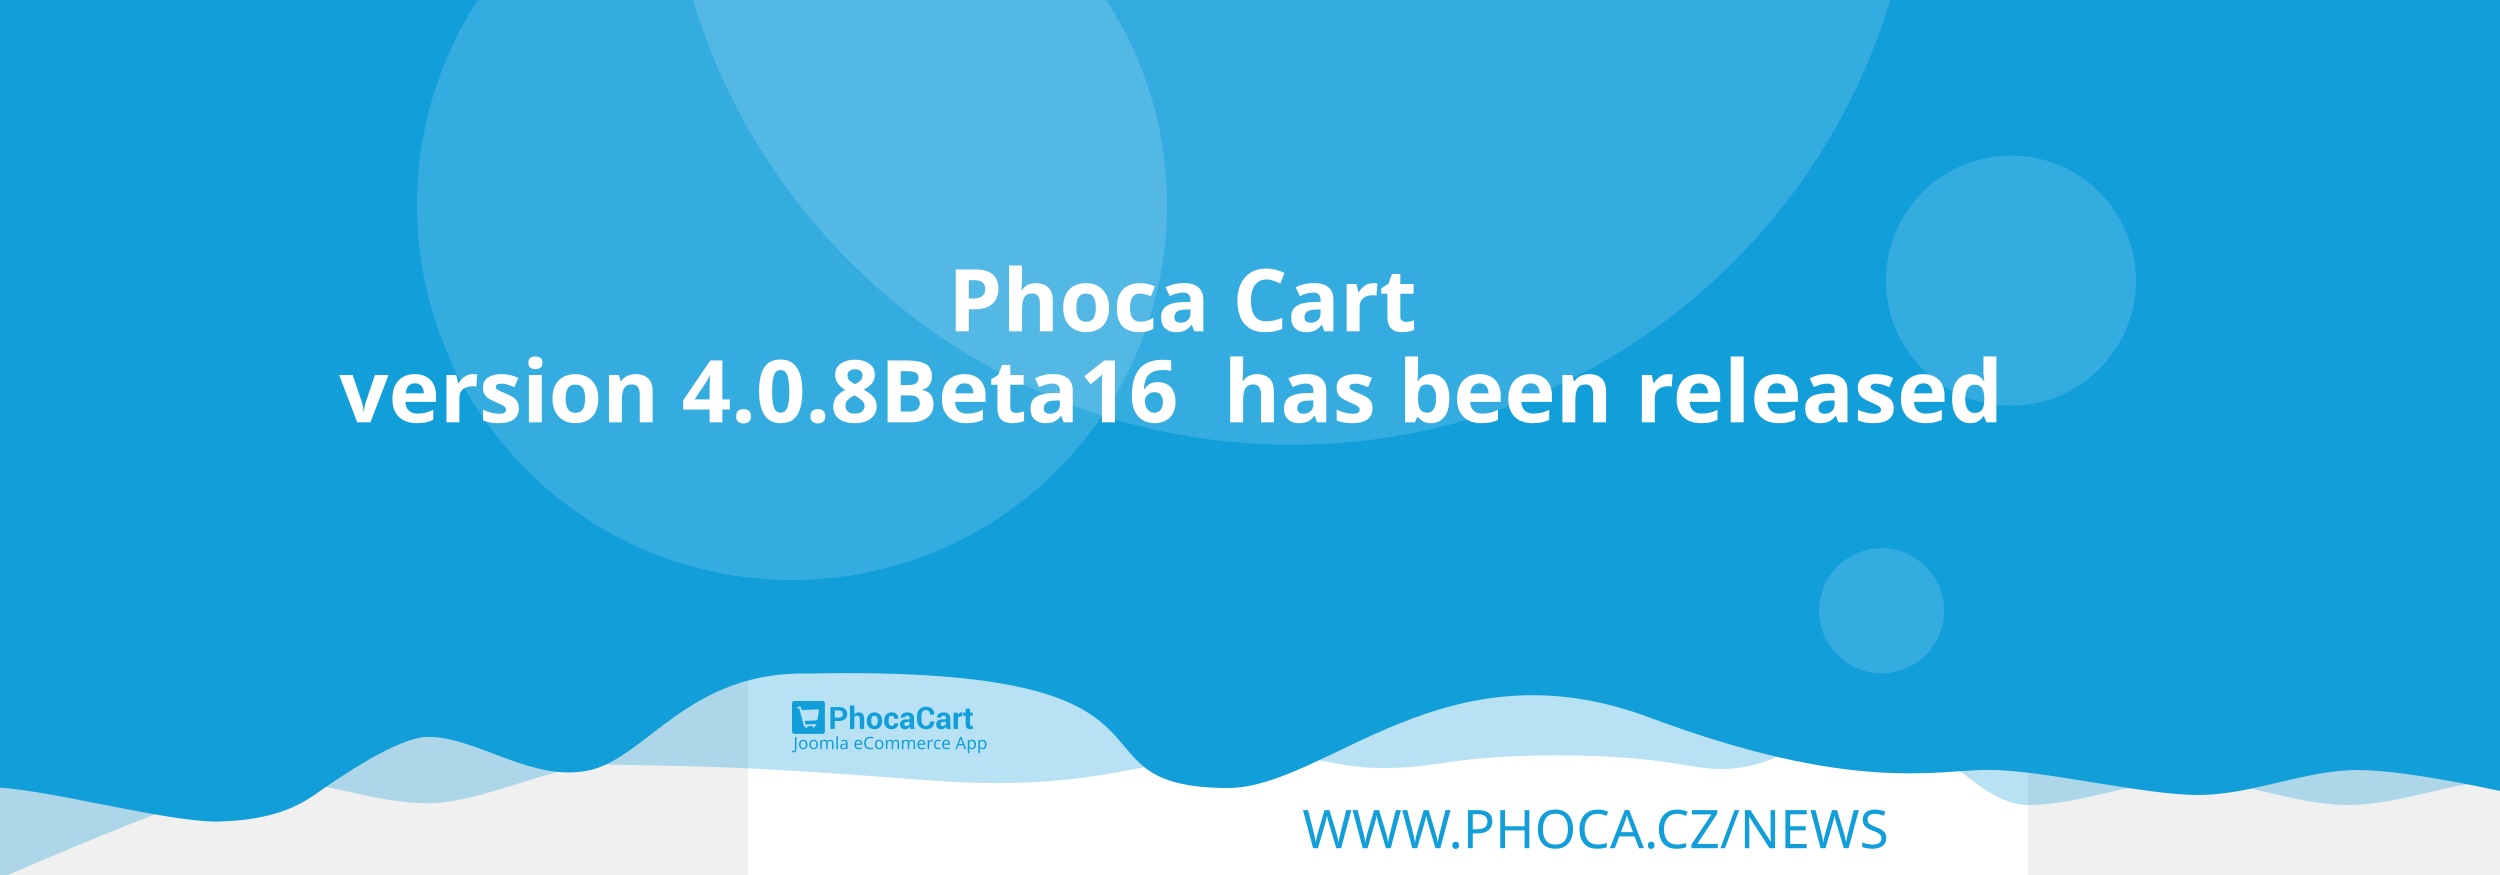
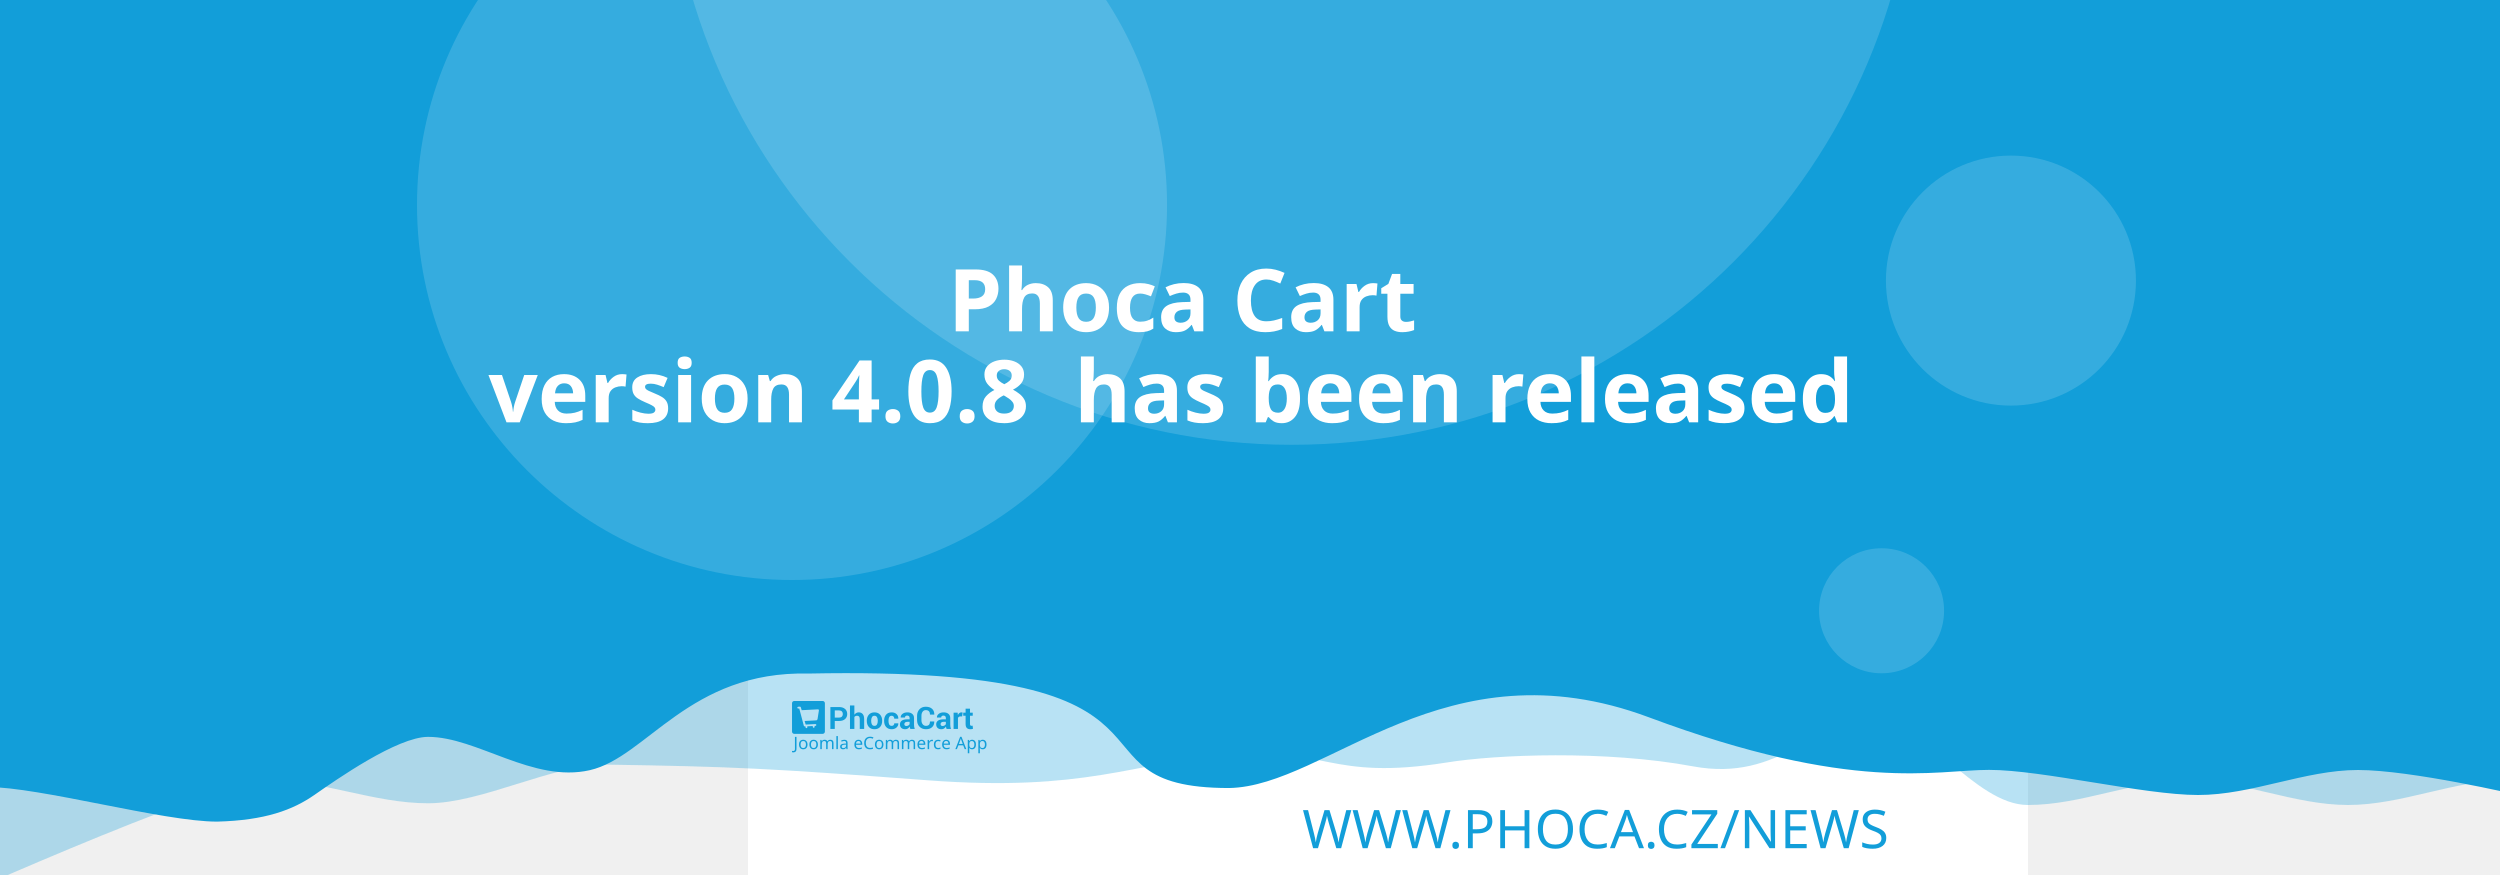
<svg xmlns="http://www.w3.org/2000/svg" width="1000" height="350" viewBox="0 0 1000 350" version="1.1" id="svg5">
  <defs id="defs2" />
  <g id="layer1">
    <path d="m 10.656,-65.038 a 6.384,6.384 0 0 0 -6.384,6.384 v 81.087 a 6.384,6.384 0 0 0 6.384,6.384 h 81.083 a 6.384,6.384 0 0 0 6.384,-6.384 v -81.087 a 6.384,6.384 0 0 0 -6.384,-6.384 z m 16.084,16.188 c 0.591,-0.033 1.134,0.125 1.642,0.482 0.508,0.359 0.842,0.809 1.006,1.355 l 2.415,8.308 46.517,-2.44 c 0.829,-0.043 1.521,0.245 2.074,0.86 0.55,0.606 0.769,1.334 0.636,2.174 l -3.898,24.937 c -0.138,0.736 -0.57,1.497 -1.288,2.273 -0.719,0.787 -1.656,1.211 -2.797,1.272 l -32.861,1.721 3.038,10.253 27.775,-1.455 c 0.726,-0.04 1.351,0.178 1.887,0.648 0.523,0.483 0.803,1.086 0.844,1.812 0.038,0.726 -0.178,1.352 -0.648,1.887 -0.483,0.525 -1.086,0.806 -1.812,0.844 l -2.597,0.137 0.137,2.593 c 0.038,0.729 -0.178,1.356 -0.661,1.879 -0.472,0.535 -1.071,0.819 -1.8,0.856 -0.726,0.038 -1.353,-0.178 -1.879,-0.661 -0.535,-0.472 -0.814,-1.073 -0.852,-1.8 l -0.137,-2.593 -15.573,0.81 0.133,2.597 c 0.038,0.729 -0.176,1.356 -0.648,1.879 -0.483,0.535 -1.086,0.818 -1.812,0.856 -0.726,0.04 -1.352,-0.178 -1.887,-0.661 -0.525,-0.472 -0.806,-1.073 -0.844,-1.8 l -0.137,-2.597 -1.608,0.083 c -0.623,0.033 -1.193,-0.112 -1.721,-0.428 -0.515,-0.317 -0.883,-0.632 -1.11,-0.931 l -0.287,-0.507 -13.05,-49.343 -2.805,0.146 c -0.696,0.038 -1.312,-0.181 -1.858,-0.661 -0.545,-0.472 -0.835,-1.069 -0.873,-1.795 -0.038,-0.729 0.186,-1.353 0.682,-1.879 0.493,-0.535 1.083,-0.818 1.779,-0.856 z" style="fill:#ffffff;stroke-width:1;paint-order:stroke fill markers" id="path400" />
    <rect style="opacity:1;fill:#ffffff;stroke-width:5;stroke-linejoin:round;paint-order:stroke fill markers" id="rect723" width="512" height="512" x="299.205" y="-162" />
    <path id="rect4460" style="opacity:0.3;fill:#129ed9;fill-opacity:1;stroke-width:5;stroke-linejoin:round;paint-order:stroke fill markers" d="M 43.205,-158 H 1067.205 v 480 c 0,0 -42.667,-10 -64,-10 -21.333,0 -42.408,10 -64,10 -21.592,0 -42.667,-10 -64,-10 -21.333,0 -42.408,10 -64,10 -21.592,0 -41.887,-34.701 -63.221,-34.701 -21.333,0 -35.645,25.795 -70.761,19.246 -35.116,-6.549 -78.862,-4.741 -98.515,-1.547 -47.289,7.533 -49.247,-6.724 -87.369,-3.311 -38.122,3.413 -56.921,15.193 -120.307,10.429 -63.387,-4.764 -76.988,-5.458 -128.724,-6.272 -21.333,0 -49.51,15.47 -71.103,15.47 -21.592,0 -42.667,-9.314 -64,-9.314 -21.333,0 -142.622,54.974 -142.622,54.974 z" />
    <path id="rect4460-5" style="fill:#129ed9;fill-opacity:1;stroke-width:5;stroke-linejoin:round;paint-order:stroke fill markers" d="M -16.795,-162 H 1007.205 v 480 c 0,0 -42.667,-10 -64,-10 -21.333,0 -42.408,10 -64,10 -21.592,0 -62.256,-10.048 -83.59,-10.048 -21.333,0 -54.449,9.448 -136.059,-21.03 -81.61,-30.478 -128.583,27.669 -167.971,28.291 -70.795,-0.042 -2.945,-49.095 -168.203,-45.791 -47.74,-1.123 -64.656,33.461 -87.469,38.651 -22.813,5.19 -45.091,-13.328 -64.676,-13.328 -12.358,0 -36.795,17.189 -45.417,23.186 -8.622,5.997 -19.64,10.226 -38.998,10.717 -21.592,0 -70.812,-13.859 -92.145,-13.859 -21.333,0 -11.473,3.211 -11.473,3.211 z" />
    <circle style="opacity:0.15;fill:#ffffff;fill-opacity:1;stroke-width:5;stroke-linejoin:round;paint-order:stroke fill markers" id="path8376" cx="516.67" cy="-72.081" r="250" />
    <text xml:space="preserve" style="font-style:normal;font-weight:normal;font-size:21.333px;line-height:1.25;font-family:sans-serif;fill:#129ed9;fill-opacity:1;stroke:none" x="783.247" y="339.277" id="text2910-3-7">
      <tspan id="tspan2908-6-5" x="783.247" y="339.277" style="font-style:normal;font-variant:normal;font-weight:300;font-stretch:normal;font-size:21.333px;font-family:Montserrat;-inkscape-font-specification:'Montserrat Light';text-align:end;text-anchor:end;fill:#129ed9;fill-opacity:1">WWW.PHOCA.CZ/NEWS</tspan>
    </text>
    <text xml:space="preserve" style="font-style:normal;font-variant:normal;font-weight:600;font-stretch:normal;font-size:34.667px;line-height:1.05;font-family:Rubik;-inkscape-font-specification:'Rubik Semi-Bold';fill:#ffffff;fill-opacity:1;stroke:none" x="500" y="96.133" id="text11252">
      <tspan x="500" y="96.133" id="tspan403" style="text-align:center;text-anchor:middle" />
      <tspan x="500" y="132.533" style="font-size:34.667px;text-align:center;text-anchor:middle" id="tspan444"> Phoca Cart</tspan>
-       <tspan x="500" y="168.933" id="tspan2906" style="font-size:34.667px;text-align:center;text-anchor:middle">version 4.0.8Beta16
+       <tspan x="500" y="168.933" id="tspan2906" style="font-size:34.667px;text-align:center;text-anchor:middle">version 4.0.8
 has been released</tspan>
      <tspan x="500" y="205.333" id="tspan1994" style="font-size:34.667px" />
    </text>
    <circle style="opacity:0.15;fill:#ffffff;fill-opacity:1;stroke-width:5;stroke-linejoin:round;paint-order:stroke fill markers" id="path8376-9" cx="316.809" cy="82" r="150" />
    <circle style="opacity:0.15;fill:#ffffff;fill-opacity:1;stroke-width:5;stroke-linejoin:round;paint-order:stroke fill markers" id="path8376-6" cx="402.909" cy="-161.883" r="75" />
    <circle style="opacity:0.15;fill:#ffffff;fill-opacity:1;stroke-width:5;stroke-linejoin:round;paint-order:stroke fill markers" id="path8376-6-2" cx="804.374" cy="112.238" r="50" />
    <g id="g8950" transform="matrix(0.298069,0,0,0.298069,406.5401,173.2596)" style="fill:#129ed9;fill-opacity:1;stroke-width:3.355">
      <g id="g895" transform="translate(-301.0409,359.4151)" style="fill:#129ed9;fill-opacity:1;stroke-width:3.355">
        <g transform="matrix(1.3333,0,0,-1.3333,-75.59,850.15)" fill="#ffffff" image-rendering="optimizeQuality" id="g280" style="clip-rule:evenodd;fill:#129ed9;fill-opacity:1;stroke-width:8.934;shape-rendering:geometricPrecision">
          <path d="m 99.728,617.49 v -7.994 h -4.423 v 22.031 h 8.784 c 2.532,0 4.527,-0.646 5.979,-1.937 1.452,-1.291 2.181,-2.99 2.181,-5.097 0,-2.107 -0.729,-3.801 -2.181,-5.082 -1.452,-1.281 -3.446,-1.921 -5.979,-1.921 z m 0,3.408 h 4.361 c 1.23,0 2.165,0.336 2.801,1.002 0.635,0.671 0.951,1.523 0.951,2.561 0,1.059 -0.315,1.932 -0.946,2.623 -0.63,0.687 -1.566,1.033 -2.806,1.033 H 99.728 Z" id="path262" style="fill:#129ed9;fill-opacity:1;stroke-width:3.355" />
          <path d="m 119.45,623.79 c 0.517,0.749 1.147,1.327 1.891,1.746 0.749,0.418 1.576,0.63 2.485,0.63 1.705,0 3.043,-0.568 4.02,-1.704 0.971,-1.131 1.457,-2.887 1.457,-5.252 v -9.714 h -4.418 v 9.76 c 0,1.276 -0.227,2.174 -0.677,2.706 -0.445,0.532 -1.116,0.795 -2.005,0.795 -0.605,0 -1.137,-0.108 -1.602,-0.325 -0.465,-0.217 -0.847,-0.522 -1.152,-0.919 v -12.017 h -4.418 v 23.611 h 4.418 z" id="path264" style="fill:#129ed9;fill-opacity:1;stroke-width:3.355" />
          <path d="m 131.96,617.83 c 0,2.438 0.682,4.436 2.046,5.996 1.359,1.554 3.25,2.334 5.663,2.334 2.418,0 4.315,-0.774 5.689,-2.329 1.375,-1.549 2.062,-3.553 2.062,-6.001 v -0.32 c 0,-2.458 -0.687,-4.462 -2.051,-6.011 -1.369,-1.544 -3.261,-2.319 -5.674,-2.319 -2.418,0 -4.315,0.775 -5.684,2.319 -1.364,1.549 -2.051,3.553 -2.051,6.011 z m 4.408,-0.31 c 0,-1.487 0.264,-2.68 0.785,-3.584 0.527,-0.899 1.375,-1.348 2.542,-1.348 1.142,0 1.979,0.454 2.506,1.358 0.532,0.904 0.796,2.097 0.796,3.574 v 0.315 c 0,1.446 -0.269,2.629 -0.801,3.542 -0.537,0.914 -1.38,1.374 -2.527,1.374 -1.142,0 -1.979,-0.46 -2.506,-1.379 -0.532,-0.919 -0.796,-2.102 -0.796,-3.537 z" id="path266" style="fill:#129ed9;fill-opacity:1;stroke-width:3.355" />
          <path d="m 157.01,612.59 c 0.79,0 1.421,0.227 1.891,0.682 0.475,0.454 0.713,1.064 0.713,1.828 h 4.015 l 0.041,-0.093 c 0.041,-1.653 -0.579,-3.037 -1.871,-4.152 -1.287,-1.116 -2.883,-1.673 -4.79,-1.673 -2.439,0 -4.325,0.769 -5.648,2.314 -1.318,1.544 -1.979,3.522 -1.979,5.944 v 0.449 c 0,2.412 0.656,4.395 1.974,5.944 1.317,1.554 3.198,2.329 5.638,2.329 2.02,0 3.648,-0.573 4.883,-1.725 1.235,-1.151 1.835,-2.664 1.793,-4.539 l -0.031,-0.088 h -4.026 c 0,0.842 -0.233,1.544 -0.698,2.107 -0.46,0.558 -1.101,0.837 -1.922,0.837 -1.168,0 -1.995,-0.454 -2.475,-1.358 -0.476,-0.904 -0.718,-2.071 -0.718,-3.496 v -0.454 c 0,-1.456 0.243,-2.628 0.718,-3.522 0.48,-0.888 1.312,-1.332 2.491,-1.332" id="path268" style="fill:#129ed9;fill-opacity:1;stroke-width:3.355" />
          <path d="m 175.8,609.49 c -0.165,0.372 -0.305,0.764 -0.419,1.183 -0.119,0.413 -0.202,0.837 -0.248,1.27 -0.455,-0.8 -1.054,-1.456 -1.798,-1.978 -0.739,-0.521 -1.628,-0.785 -2.656,-0.785 -1.715,0 -3.038,0.439 -3.963,1.322 -0.93,0.883 -1.395,2.086 -1.395,3.604 0,1.606 0.62,2.845 1.855,3.729 1.235,0.883 3.038,1.322 5.41,1.322 h 2.47 v 1.301 c 0,0.785 -0.207,1.394 -0.62,1.828 -0.413,0.434 -1.023,0.651 -1.834,0.651 -0.713,0 -1.266,-0.175 -1.653,-0.522 -0.393,-0.346 -0.584,-0.826 -0.584,-1.446 l -4.268,0.016 -0.016,0.093 c -0.072,1.379 0.527,2.572 1.798,3.579 1.271,1.002 2.946,1.503 5.013,1.503 1.958,0 3.545,-0.496 4.769,-1.492 1.22,-0.992 1.829,-2.406 1.829,-4.24 v -6.76 c 0,-0.769 0.062,-1.492 0.176,-2.164 0.119,-0.676 0.299,-1.348 0.553,-2.014 z m -4.046,2.943 c 0.78,0 1.468,0.191 2.077,0.574 0.605,0.382 1.013,0.826 1.225,1.332 v 2.308 h -2.47 c -0.935,0 -1.648,-0.232 -2.134,-0.702 -0.481,-0.47 -0.724,-1.033 -0.724,-1.699 0,-0.542 0.181,-0.981 0.542,-1.312 0.367,-0.336 0.858,-0.501 1.483,-0.501" id="path270" style="fill:#129ed9;fill-opacity:1;stroke-width:3.355" />
          <path d="m 199.84,617.01 0.031,-0.088 c 0.041,-2.37 -0.682,-4.25 -2.17,-5.645 -1.488,-1.394 -3.555,-2.091 -6.201,-2.091 -2.656,0 -4.811,0.852 -6.464,2.556 -1.653,1.704 -2.486,3.894 -2.486,6.579 v 4.369 c 0,2.67 0.812,4.86 2.424,6.574 1.617,1.715 3.715,2.572 6.299,2.572 2.723,0 4.852,-0.697 6.386,-2.097 1.535,-1.399 2.284,-3.305 2.243,-5.717 l -0.031,-0.088 h -4.299 c 0,1.451 -0.346,2.561 -1.044,3.336 -0.698,0.769 -1.783,1.157 -3.255,1.157 -1.323,0 -2.372,-0.537 -3.147,-1.606 -0.78,-1.074 -1.168,-2.438 -1.168,-4.1 v -4.39 c 0,-1.683 0.408,-3.057 1.225,-4.131 0.822,-1.069 1.922,-1.606 3.317,-1.606 1.38,0 2.403,0.372 3.064,1.11 0.661,0.744 0.992,1.844 0.992,3.305 z" id="path272" style="fill:#129ed9;fill-opacity:1;stroke-width:3.355" />
          <path d="m 212.27,609.49 c -0.165,0.372 -0.305,0.764 -0.419,1.183 -0.119,0.413 -0.202,0.837 -0.248,1.27 -0.455,-0.8 -1.054,-1.456 -1.798,-1.978 -0.739,-0.521 -1.628,-0.785 -2.656,-0.785 -1.716,0 -3.038,0.439 -3.963,1.322 -0.93,0.883 -1.395,2.086 -1.395,3.604 0,1.606 0.62,2.845 1.855,3.729 1.235,0.883 3.039,1.322 5.41,1.322 h 2.47 v 1.301 c 0,0.785 -0.207,1.394 -0.62,1.828 -0.413,0.434 -1.023,0.651 -1.834,0.651 -0.713,0 -1.266,-0.175 -1.654,-0.522 -0.393,-0.346 -0.584,-0.826 -0.584,-1.446 l -4.268,0.016 -0.016,0.093 c -0.072,1.379 0.527,2.572 1.798,3.579 1.271,1.002 2.945,1.503 5.013,1.503 1.958,0 3.545,-0.496 4.769,-1.492 1.22,-0.992 1.829,-2.406 1.829,-4.24 v -6.76 c 0,-0.769 0.062,-1.492 0.176,-2.164 0.119,-0.676 0.3,-1.348 0.553,-2.014 z m -4.046,2.943 c 0.78,0 1.468,0.191 2.077,0.574 0.605,0.382 1.013,0.826 1.224,1.332 v 2.308 h -2.47 c -0.935,0 -1.649,-0.232 -2.134,-0.702 -0.481,-0.47 -0.723,-1.033 -0.723,-1.699 0,-0.542 0.181,-0.981 0.542,-1.312 0.367,-0.336 0.858,-0.501 1.483,-0.501" id="path274" style="fill:#129ed9;fill-opacity:1;stroke-width:3.355" />
          <path d="m 227.92,622.06 -1.617,0.046 c -0.656,0 -1.199,-0.134 -1.623,-0.408 -0.423,-0.274 -0.744,-0.656 -0.966,-1.152 v -11.052 h -4.408 v 16.36 h 4.103 l 0.196,-2.422 c 0.382,0.857 0.883,1.528 1.494,2.009 0.61,0.48 1.312,0.723 2.108,0.723 0.223,0 0.429,-0.015 0.615,-0.052 0.186,-0.036 0.377,-0.077 0.568,-0.129 z" id="path276" style="fill:#129ed9;fill-opacity:1;stroke-width:3.355" />
          <path d="m 235.83,629.86 v -4.007 h 2.754 v -3.099 H 235.83 v -8.33 c 0,-0.635 0.129,-1.09 0.393,-1.363 0.263,-0.274 0.615,-0.408 1.059,-0.408 0.232,0 0.434,0.01 0.599,0.036 0.166,0.026 0.362,0.072 0.579,0.129 l 0.383,-3.181 c -0.445,-0.155 -0.878,-0.268 -1.302,-0.341 -0.424,-0.078 -0.884,-0.114 -1.38,-0.114 -1.524,0 -2.697,0.418 -3.519,1.255 -0.822,0.837 -1.235,2.159 -1.235,3.977 v 8.34 h -2.392 v 3.099 h 2.392 v 4.007 z" id="path278" style="fill:#129ed9;fill-opacity:1;stroke-width:3.355" />
        </g>
        <g fill="#ffffff" fill-rule="evenodd" image-rendering="optimizeQuality" stroke-width="1.934" aria-label="Joomla eCommerce App" id="g318" style="clip-rule:evenodd;fill:#129ed9;fill-opacity:1;shape-rendering:geometricPrecision">
          <path d="M 1.704,69 Q 1.151,69 0.736,68.908 0.321,68.839 -0.002,68.7 v -1.752 q 0.369,0.092 0.784,0.161 0.415,0.069 0.876,0.069 0.576,0 1.083,-0.231 0.53,-0.231 0.853,-0.807 0.323,-0.576 0.323,-1.614 v -16.368 h 2.075 v 16.206 q 0,2.374 -1.176,3.504 -1.176,1.13 -3.112,1.13 z" id="path282" style="fill:#129ed9;fill-opacity:1;stroke-width:1.934" />
          <path d="m 20.792,58.419 q 0,3.066 -1.568,4.749 -1.545,1.683 -4.196,1.683 -1.637,0 -2.928,-0.738 -1.268,-0.761 -2.006,-2.19 -0.738,-1.452 -0.738,-3.504 0,-3.066 1.545,-4.726 1.545,-1.66 4.196,-1.66 1.683,0 2.951,0.761 1.291,0.738 2.006,2.167 0.738,1.406 0.738,3.458 z m -9.336,0 q 0,2.19 0.853,3.481 0.876,1.268 2.766,1.268 1.867,0 2.743,-1.268 0.876,-1.291 0.876,-3.481 0,-2.19 -0.876,-3.435 -0.876,-1.245 -2.766,-1.245 -1.89,0 -2.743,1.245 -0.853,1.245 -0.853,3.435 z" id="path284" style="fill:#129ed9;fill-opacity:1;stroke-width:1.934" />
          <path d="m 34.739,58.419 q 0,3.066 -1.568,4.749 -1.545,1.683 -4.196,1.683 -1.637,0 -2.928,-0.738 -1.268,-0.761 -2.006,-2.19 -0.738,-1.452 -0.738,-3.504 0,-3.066 1.545,-4.726 1.545,-1.66 4.196,-1.66 1.683,0 2.951,0.761 1.291,0.738 2.006,2.167 0.738,1.406 0.738,3.458 z m -9.336,0 q 0,2.19 0.853,3.481 0.876,1.268 2.766,1.268 1.867,0 2.743,-1.268 0.876,-1.291 0.876,-3.481 0,-2.19 -0.876,-3.435 -0.876,-1.245 -2.766,-1.245 -1.89,0 -2.743,1.245 -0.853,1.245 -0.853,3.435 z" id="path286" style="fill:#129ed9;fill-opacity:1;stroke-width:1.934" />
          <path d="m 51.499,52.033 q 2.098,0 3.135,1.083 1.037,1.06 1.037,3.458 V 64.62 H 53.666 v -7.953 q 0,-2.928 -2.513,-2.928 -1.798,0 -2.582,1.037 -0.761,1.037 -0.761,3.02 V 64.62 h -2.006 v -7.953 q 0,-2.928 -2.536,-2.928 -1.867,0 -2.582,1.153 -0.715,1.153 -0.715,3.32 v 6.409 h -2.029 v -12.356 h 1.637 l 0.3,1.683 h 0.115 q 0.576,-0.968 1.545,-1.429 0.991,-0.484 2.098,-0.484 2.905,0 3.781,2.075 h 0.115 q 0.622,-1.06 1.683,-1.568 1.083,-0.507 2.282,-0.507 z" id="path288" style="fill:#129ed9;fill-opacity:1;stroke-width:1.934" />
          <path d="M 61.527,64.62 H 59.498 V 47.1 h 2.029 z" id="path290" style="fill:#129ed9;fill-opacity:1;stroke-width:1.934" />
          <path d="m 70.126,52.056 q 2.259,0 3.343,0.991 1.083,0.991 1.083,3.158 v 8.414 h -1.475 l -0.392,-1.752 h -0.092 q -0.807,1.014 -1.706,1.498 -0.876,0.484 -2.444,0.484 -1.683,0 -2.789,-0.876 -1.107,-0.899 -1.107,-2.789 0,-1.844 1.452,-2.836 1.452,-1.014 4.472,-1.107 l 2.098,-0.069 v -0.738 q 0,-1.545 -0.669,-2.144 -0.669,-0.599 -1.89,-0.599 -0.968,0 -1.844,0.3 -0.876,0.277 -1.637,0.645 l -0.622,-1.522 q 0.807,-0.438 1.913,-0.738 1.107,-0.323 2.305,-0.323 z m 0.599,6.593 q -2.305,0.092 -3.204,0.738 -0.876,0.645 -0.876,1.821 0,1.037 0.622,1.522 0.645,0.484 1.637,0.484 1.568,0 2.605,-0.853 1.037,-0.876 1.037,-2.674 v -1.107 z" id="path292" style="fill:#129ed9;fill-opacity:1;stroke-width:1.934" />
          <path d="m 89.144,52.033 q 1.591,0 2.72,0.692 1.153,0.692 1.752,1.96 0.622,1.245 0.622,2.928 v 1.222 h -8.46 q 0.046,2.098 1.06,3.204 1.037,1.083 2.882,1.083 1.176,0 2.075,-0.207 0.922,-0.231 1.89,-0.645 v 1.775 q -0.945,0.415 -1.867,0.599 -0.922,0.207 -2.19,0.207 -1.752,0 -3.112,-0.715 -1.337,-0.715 -2.098,-2.121 -0.738,-1.429 -0.738,-3.481 0,-2.029 0.669,-3.481 0.692,-1.452 1.913,-2.236 1.245,-0.784 2.882,-0.784 z m -0.023,1.66 q -1.452,0 -2.305,0.945 -0.83,0.922 -0.991,2.582 h 6.293 q -0.023,-1.568 -0.738,-2.536 -0.715,-0.991 -2.259,-0.991 z" id="path294" style="fill:#129ed9;fill-opacity:1;stroke-width:1.934" />
          <path d="m 104.71,49.751 q -2.651,0 -4.173,1.775 -1.522,1.775 -1.522,4.864 0,3.066 1.406,4.864 1.429,1.775 4.265,1.775 1.083,0 2.052,-0.184 0.968,-0.184 1.89,-0.461 v 1.798 q -0.922,0.346 -1.913,0.507 -0.968,0.161 -2.328,0.161 -2.513,0 -4.196,-1.037 -1.683,-1.037 -2.536,-2.951 -0.83,-1.913 -0.83,-4.495 0,-2.49 0.899,-4.38 0.922,-1.913 2.697,-2.974 1.775,-1.083 4.311,-1.083 2.605,0 4.541,0.968 l -0.83,1.752 q -0.761,-0.346 -1.706,-0.622 -0.922,-0.277 -2.029,-0.277 z" id="path296" style="fill:#129ed9;fill-opacity:1;stroke-width:1.934" />
          <path d="m 122.69,58.419 q 0,3.066 -1.568,4.749 -1.545,1.683 -4.196,1.683 -1.637,0 -2.928,-0.738 -1.268,-0.761 -2.006,-2.19 -0.738,-1.452 -0.738,-3.504 0,-3.066 1.545,-4.726 1.545,-1.66 4.196,-1.66 1.683,0 2.951,0.761 1.291,0.738 2.006,2.167 0.738,1.406 0.738,3.458 z m -9.336,0 q 0,2.19 0.853,3.481 0.876,1.268 2.766,1.268 1.867,0 2.743,-1.268 0.876,-1.291 0.876,-3.481 0,-2.19 -0.876,-3.435 -0.876,-1.245 -2.766,-1.245 -1.89,0 -2.743,1.245 -0.853,1.245 -0.853,3.435 z" id="path298" style="fill:#129ed9;fill-opacity:1;stroke-width:1.934" />
          <path d="m 139.45,52.033 q 2.098,0 3.135,1.083 1.037,1.06 1.037,3.458 V 64.62 h -2.006 v -7.953 q 0,-2.928 -2.513,-2.928 -1.798,0 -2.582,1.037 -0.761,1.037 -0.761,3.02 V 64.62 h -2.006 v -7.953 q 0,-2.928 -2.536,-2.928 -1.867,0 -2.582,1.153 -0.715,1.153 -0.715,3.32 v 6.409 h -2.029 v -12.356 h 1.637 l 0.3,1.683 h 0.115 q 0.576,-0.968 1.545,-1.429 0.991,-0.484 2.098,-0.484 2.905,0 3.781,2.075 h 0.115 q 0.622,-1.06 1.683,-1.568 1.083,-0.507 2.282,-0.507 z" id="path300" style="fill:#129ed9;fill-opacity:1;stroke-width:1.934" />
          <path d="m 161,52.033 q 2.098,0 3.135,1.083 1.037,1.06 1.037,3.458 V 64.62 h -2.006 v -7.953 q 0,-2.928 -2.513,-2.928 -1.798,0 -2.582,1.037 -0.761,1.037 -0.761,3.02 V 64.62 h -2.006 v -7.953 q 0,-2.928 -2.536,-2.928 -1.867,0 -2.582,1.153 -0.715,1.153 -0.715,3.32 v 6.409 h -2.029 v -12.356 h 1.637 l 0.3,1.683 h 0.115 q 0.576,-0.968 1.545,-1.429 0.991,-0.484 2.098,-0.484 2.905,0 3.781,2.075 h 0.115 q 0.622,-1.06 1.683,-1.568 1.083,-0.507 2.282,-0.507 z" id="path302" style="fill:#129ed9;fill-opacity:1;stroke-width:1.934" />
          <path d="m 173.77,52.033 q 1.591,0 2.72,0.692 1.153,0.692 1.752,1.96 0.622,1.245 0.622,2.928 v 1.222 h -8.46 q 0.046,2.098 1.06,3.204 1.037,1.083 2.882,1.083 1.176,0 2.075,-0.207 0.922,-0.231 1.89,-0.645 v 1.775 q -0.945,0.415 -1.867,0.599 -0.922,0.207 -2.19,0.207 -1.752,0 -3.112,-0.715 -1.337,-0.715 -2.098,-2.121 -0.738,-1.429 -0.738,-3.481 0,-2.029 0.669,-3.481 0.692,-1.452 1.913,-2.236 1.245,-0.784 2.882,-0.784 z m -0.023,1.66 q -1.452,0 -2.305,0.945 -0.83,0.922 -0.991,2.582 h 6.293 q -0.023,-1.568 -0.738,-2.536 -0.715,-0.991 -2.259,-0.991 z" id="path304" style="fill:#129ed9;fill-opacity:1;stroke-width:1.934" />
          <path d="m 187.76,52.033 q 0.346,0 0.738,0.046 0.415,0.023 0.715,0.092 l -0.254,1.867 q -0.3,-0.069 -0.669,-0.115 -0.346,-0.046 -0.669,-0.046 -0.945,0 -1.775,0.53 -0.83,0.507 -1.337,1.452 -0.484,0.922 -0.484,2.167 v 6.593 h -2.029 v -12.356 h 1.66 l 0.231,2.259 h 0.092 q 0.599,-1.014 1.545,-1.752 0.945,-0.738 2.236,-0.738 z" id="path306" style="fill:#129ed9;fill-opacity:1;stroke-width:1.934" />
          <path d="m 196.02,64.851 q -1.637,0 -2.928,-0.669 -1.268,-0.669 -2.006,-2.075 -0.715,-1.406 -0.715,-3.596 0,-2.282 0.761,-3.712 0.761,-1.429 2.052,-2.098 1.314,-0.669 2.974,-0.669 0.945,0 1.821,0.207 0.876,0.184 1.429,0.461 l -0.622,1.683 q -0.553,-0.207 -1.291,-0.392 -0.738,-0.184 -1.383,-0.184 -3.642,0 -3.642,4.68 0,2.236 0.876,3.435 0.899,1.176 2.651,1.176 1.014,0 1.775,-0.207 0.784,-0.207 1.429,-0.507 v 1.798 q -0.622,0.323 -1.383,0.484 -0.738,0.184 -1.798,0.184 z" id="path308" style="fill:#129ed9;fill-opacity:1;stroke-width:1.934" />
          <path d="m 206.9,52.033 q 1.591,0 2.72,0.692 1.153,0.692 1.752,1.96 0.622,1.245 0.622,2.928 v 1.222 h -8.46 q 0.046,2.098 1.06,3.204 1.037,1.083 2.882,1.083 1.176,0 2.075,-0.207 0.922,-0.231 1.89,-0.645 v 1.775 q -0.945,0.415 -1.867,0.599 -0.922,0.207 -2.19,0.207 -1.752,0 -3.112,-0.715 -1.337,-0.715 -2.098,-2.121 -0.738,-1.429 -0.738,-3.481 0,-2.029 0.669,-3.481 0.692,-1.452 1.913,-2.236 1.245,-0.784 2.882,-0.784 z m -0.023,1.66 q -1.452,0 -2.305,0.945 -0.83,0.922 -0.991,2.582 h 6.293 q -0.023,-1.568 -0.738,-2.536 -0.715,-0.991 -2.259,-0.991 z" id="path310" style="fill:#129ed9;fill-opacity:1;stroke-width:1.934" />
          <path d="m 231.73,64.62 -1.983,-5.095 h -6.524 l -1.96,5.095 h -2.098 l 6.432,-16.529 h 1.867 l 6.409,16.529 z m -4.449,-11.918 q -0.069,-0.184 -0.231,-0.669 -0.161,-0.484 -0.323,-0.991 -0.138,-0.53 -0.231,-0.807 -0.161,0.715 -0.369,1.406 -0.207,0.669 -0.346,1.06 l -1.867,4.979 h 5.21 z" id="path312" style="fill:#129ed9;fill-opacity:1;stroke-width:1.934" />
          <path d="m 241.73,52.033 q 2.282,0 3.665,1.591 1.406,1.591 1.406,4.795 0,3.158 -1.406,4.795 -1.383,1.637 -3.688,1.637 -1.429,0 -2.374,-0.53 -0.922,-0.553 -1.452,-1.268 h -0.138 q 0.046,0.392 0.092,0.991 0.046,0.599 0.046,1.037 v 5.072 h -2.029 v -17.889 h 1.66 l 0.277,1.683 h 0.092 q 0.553,-0.807 1.452,-1.36 0.899,-0.553 2.397,-0.553 z m -0.369,1.706 q -1.89,0 -2.674,1.06 -0.761,1.06 -0.807,3.227 v 0.392 q 0,2.282 0.738,3.527 0.761,1.222 2.789,1.222 1.13,0 1.844,-0.622 0.738,-0.622 1.083,-1.683 0.369,-1.083 0.369,-2.467 0,-2.121 -0.83,-3.389 -0.807,-1.268 -2.513,-1.268 z" id="path314" style="fill:#129ed9;fill-opacity:1;stroke-width:1.934" />
          <path d="m 255.91,52.033 q 2.282,0 3.665,1.591 1.406,1.591 1.406,4.795 0,3.158 -1.406,4.795 -1.383,1.637 -3.688,1.637 -1.429,0 -2.374,-0.53 -0.922,-0.553 -1.452,-1.268 h -0.138 q 0.046,0.392 0.092,0.991 0.046,0.599 0.046,1.037 v 5.072 h -2.029 v -17.889 h 1.66 l 0.277,1.683 h 0.092 q 0.553,-0.807 1.452,-1.36 0.899,-0.553 2.397,-0.553 z m -0.369,1.706 q -1.89,0 -2.674,1.06 -0.761,1.06 -0.807,3.227 v 0.392 q 0,2.282 0.738,3.527 0.761,1.222 2.789,1.222 1.13,0 1.844,-0.622 0.738,-0.622 1.083,-1.683 0.369,-1.083 0.369,-2.467 0,-2.121 -0.83,-3.389 -0.807,-1.268 -2.513,-1.268 z" id="path316" style="fill:#129ed9;fill-opacity:1;stroke-width:1.934" />
        </g>
        <path d="M 3,0 A 3,3 0 0 0 0,3 v 38.107 a 3,3 0 0 0 3,3 h 38.105 a 3,3 0 0 0 3,-3 V 3 a 3,3 0 0 0 -3,-3 z m 7.559,7.607 c 0.278,-0.015 0.533,0.059 0.771,0.227 0.239,0.169 0.396,0.38 0.473,0.637 l 1.135,3.904 21.861,-1.147 c 0.39,-0.02 0.715,0.115 0.975,0.404 0.259,0.285 0.361,0.627 0.299,1.022 l -1.832,11.719 c -0.065,0.346 -0.268,0.703 -0.605,1.068 -0.338,0.37 -0.778,0.569 -1.315,0.598 l -15.443,0.809 1.428,4.818 13.053,-0.684 c 0.341,-0.019 0.635,0.084 0.887,0.305 0.246,0.227 0.378,0.51 0.396,0.852 0.018,0.341 -0.084,0.635 -0.305,0.887 -0.227,0.247 -0.51,0.379 -0.852,0.396 l -1.221,0.064 0.064,1.219 c 0.018,0.343 -0.084,0.637 -0.311,0.883 -0.222,0.252 -0.503,0.385 -0.846,0.402 -0.341,0.018 -0.636,-0.084 -0.883,-0.311 -0.252,-0.222 -0.383,-0.504 -0.4,-0.846 l -0.064,-1.219 -7.318,0.381 0.062,1.221 c 0.018,0.343 -0.083,0.637 -0.305,0.883 -0.227,0.252 -0.51,0.384 -0.852,0.402 -0.341,0.019 -0.635,-0.084 -0.887,-0.311 -0.247,-0.222 -0.379,-0.504 -0.396,-0.846 l -0.064,-1.221 -0.756,0.039 c -0.293,0.015 -0.561,-0.052 -0.809,-0.201 -0.242,-0.149 -0.415,-0.297 -0.521,-0.438 l -0.135,-0.238 -6.133,-23.189 -1.318,0.068 C 8.066,10.184 7.776,10.082 7.52,9.856 7.263,9.634 7.127,9.354 7.11,9.012 7.092,8.67 7.197,8.377 7.43,8.13 7.661,7.878 7.939,7.745 8.266,7.727 Z" fill="#ffffff" style="fill:#129ed9;fill-opacity:1;stroke-width:8.934;paint-order:stroke fill markers" id="path334" />
      </g>
    </g>
    <circle style="opacity:0.15;fill:#ffffff;fill-opacity:1;stroke-width:5;stroke-linejoin:round;paint-order:stroke fill markers" id="path8376-6-2-1" cx="752.626" cy="244.309" r="25" />
  </g>
</svg>
